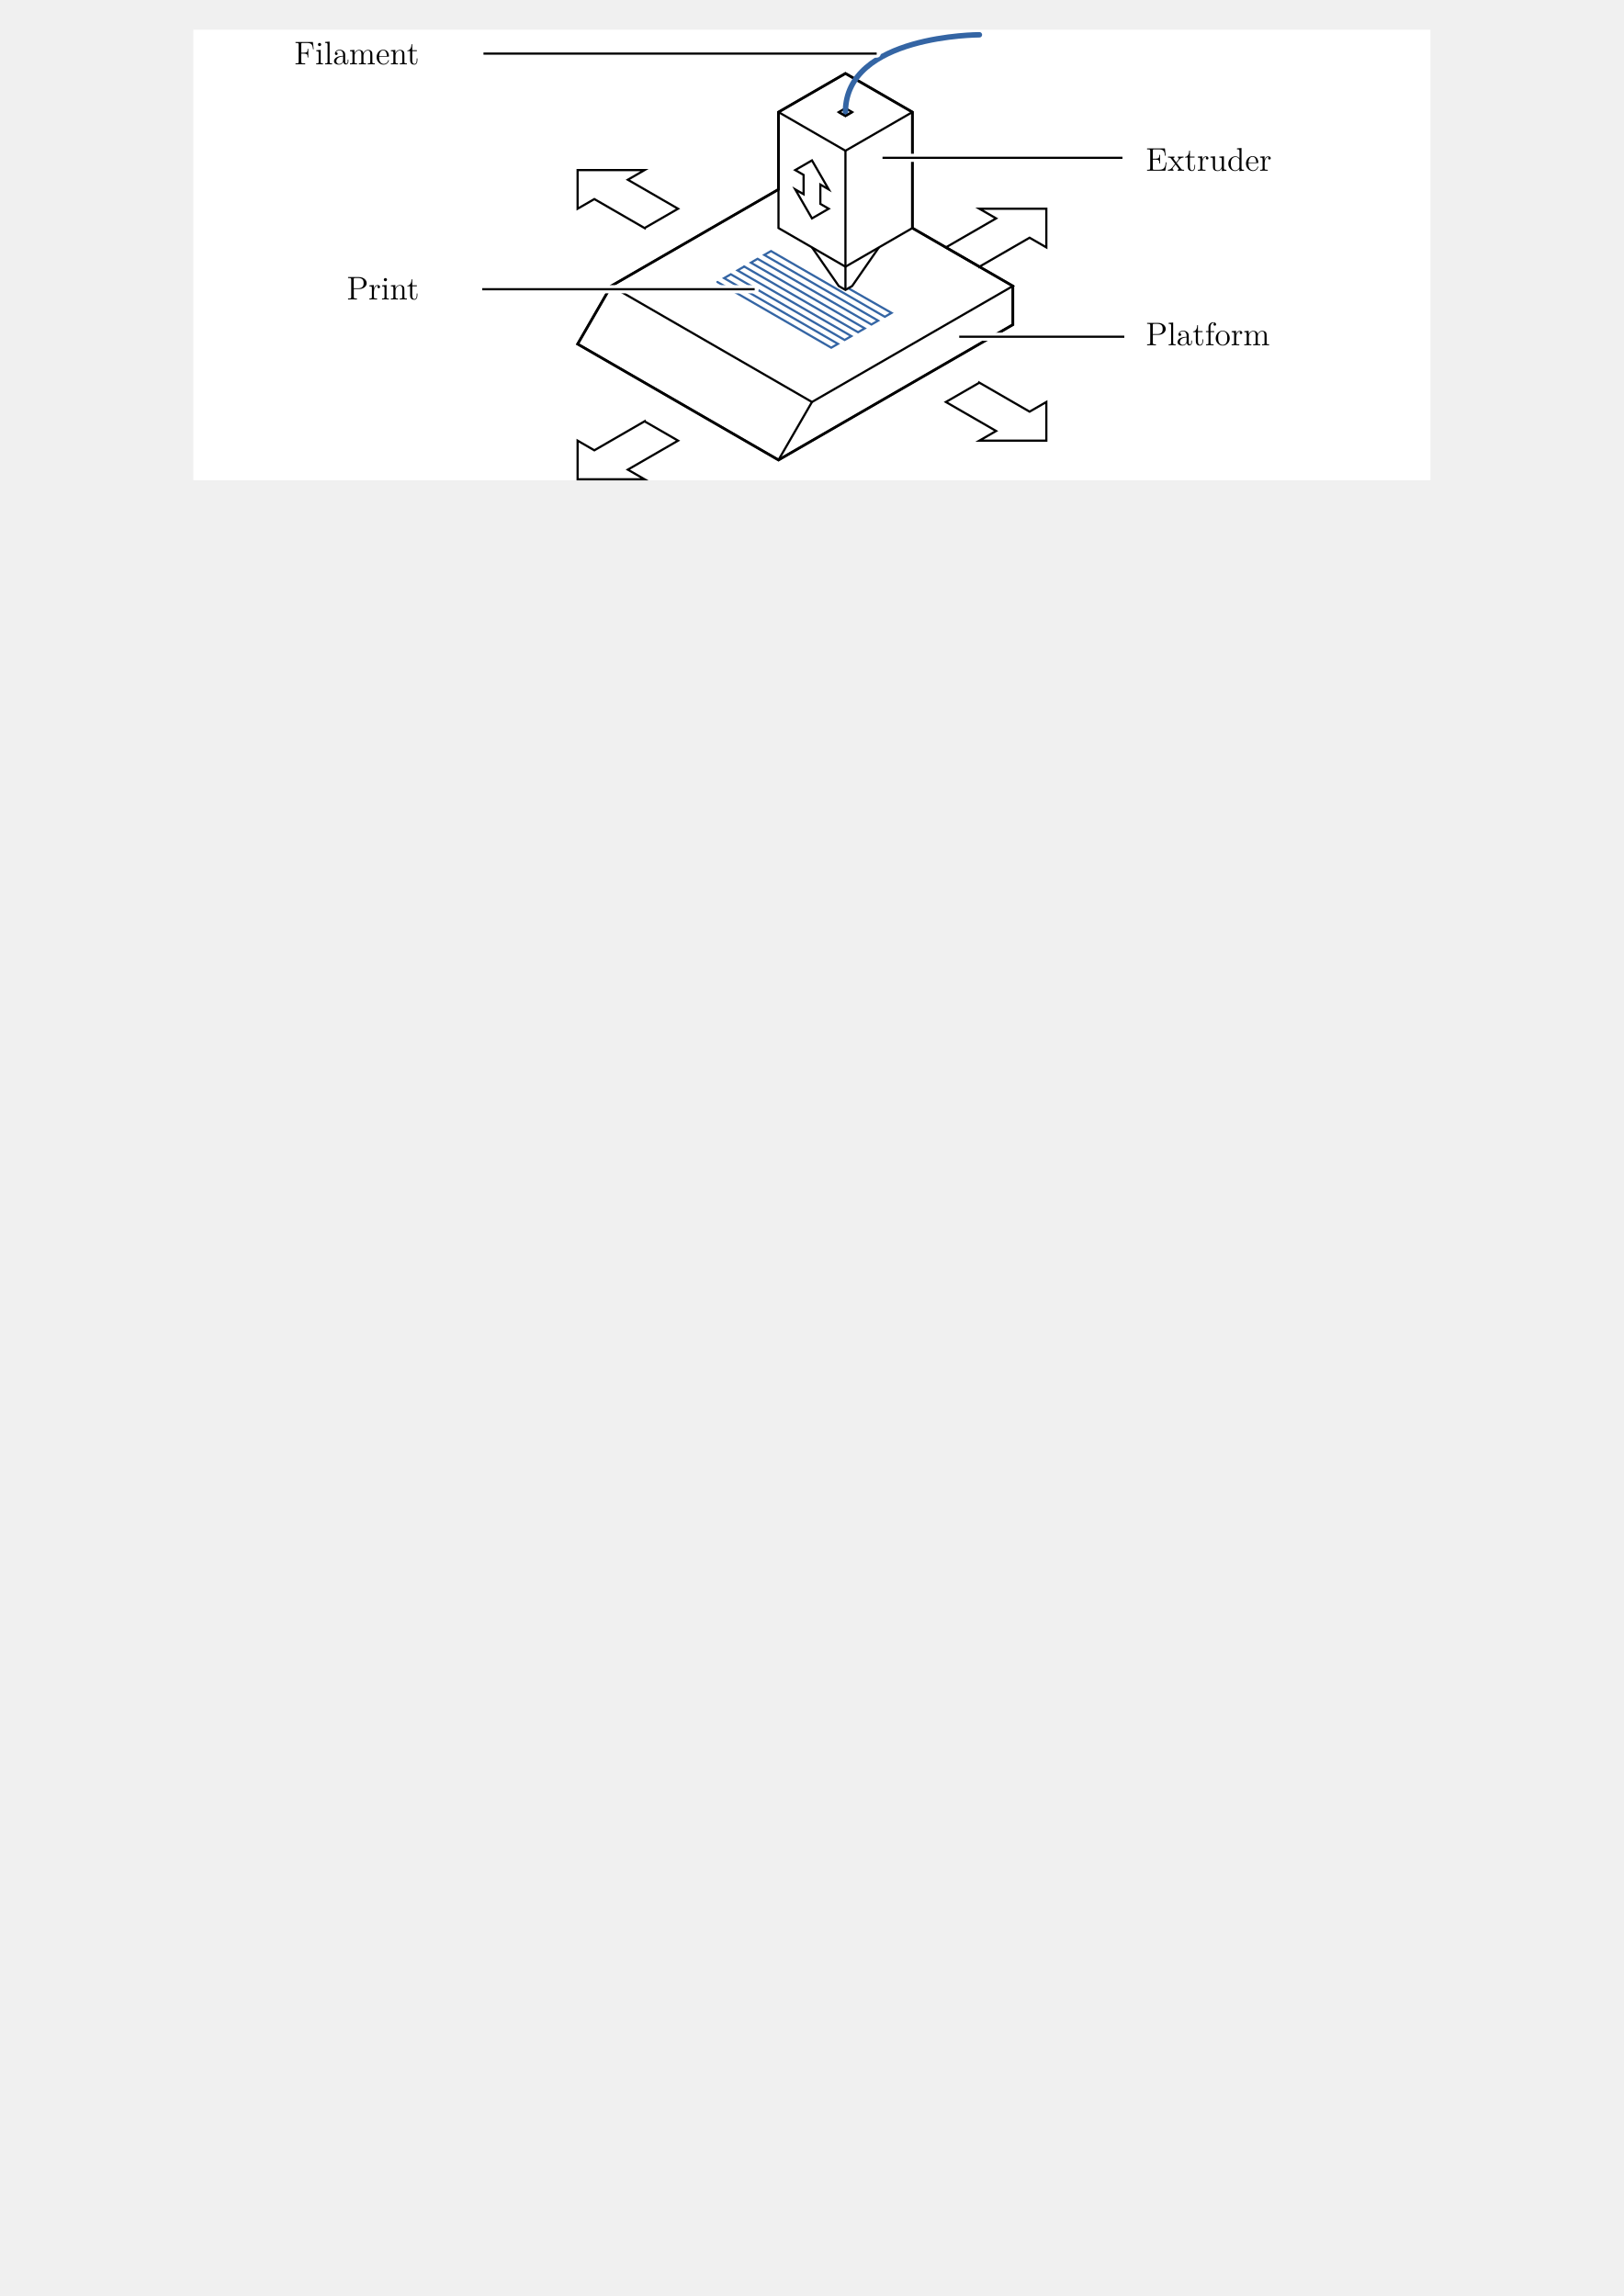
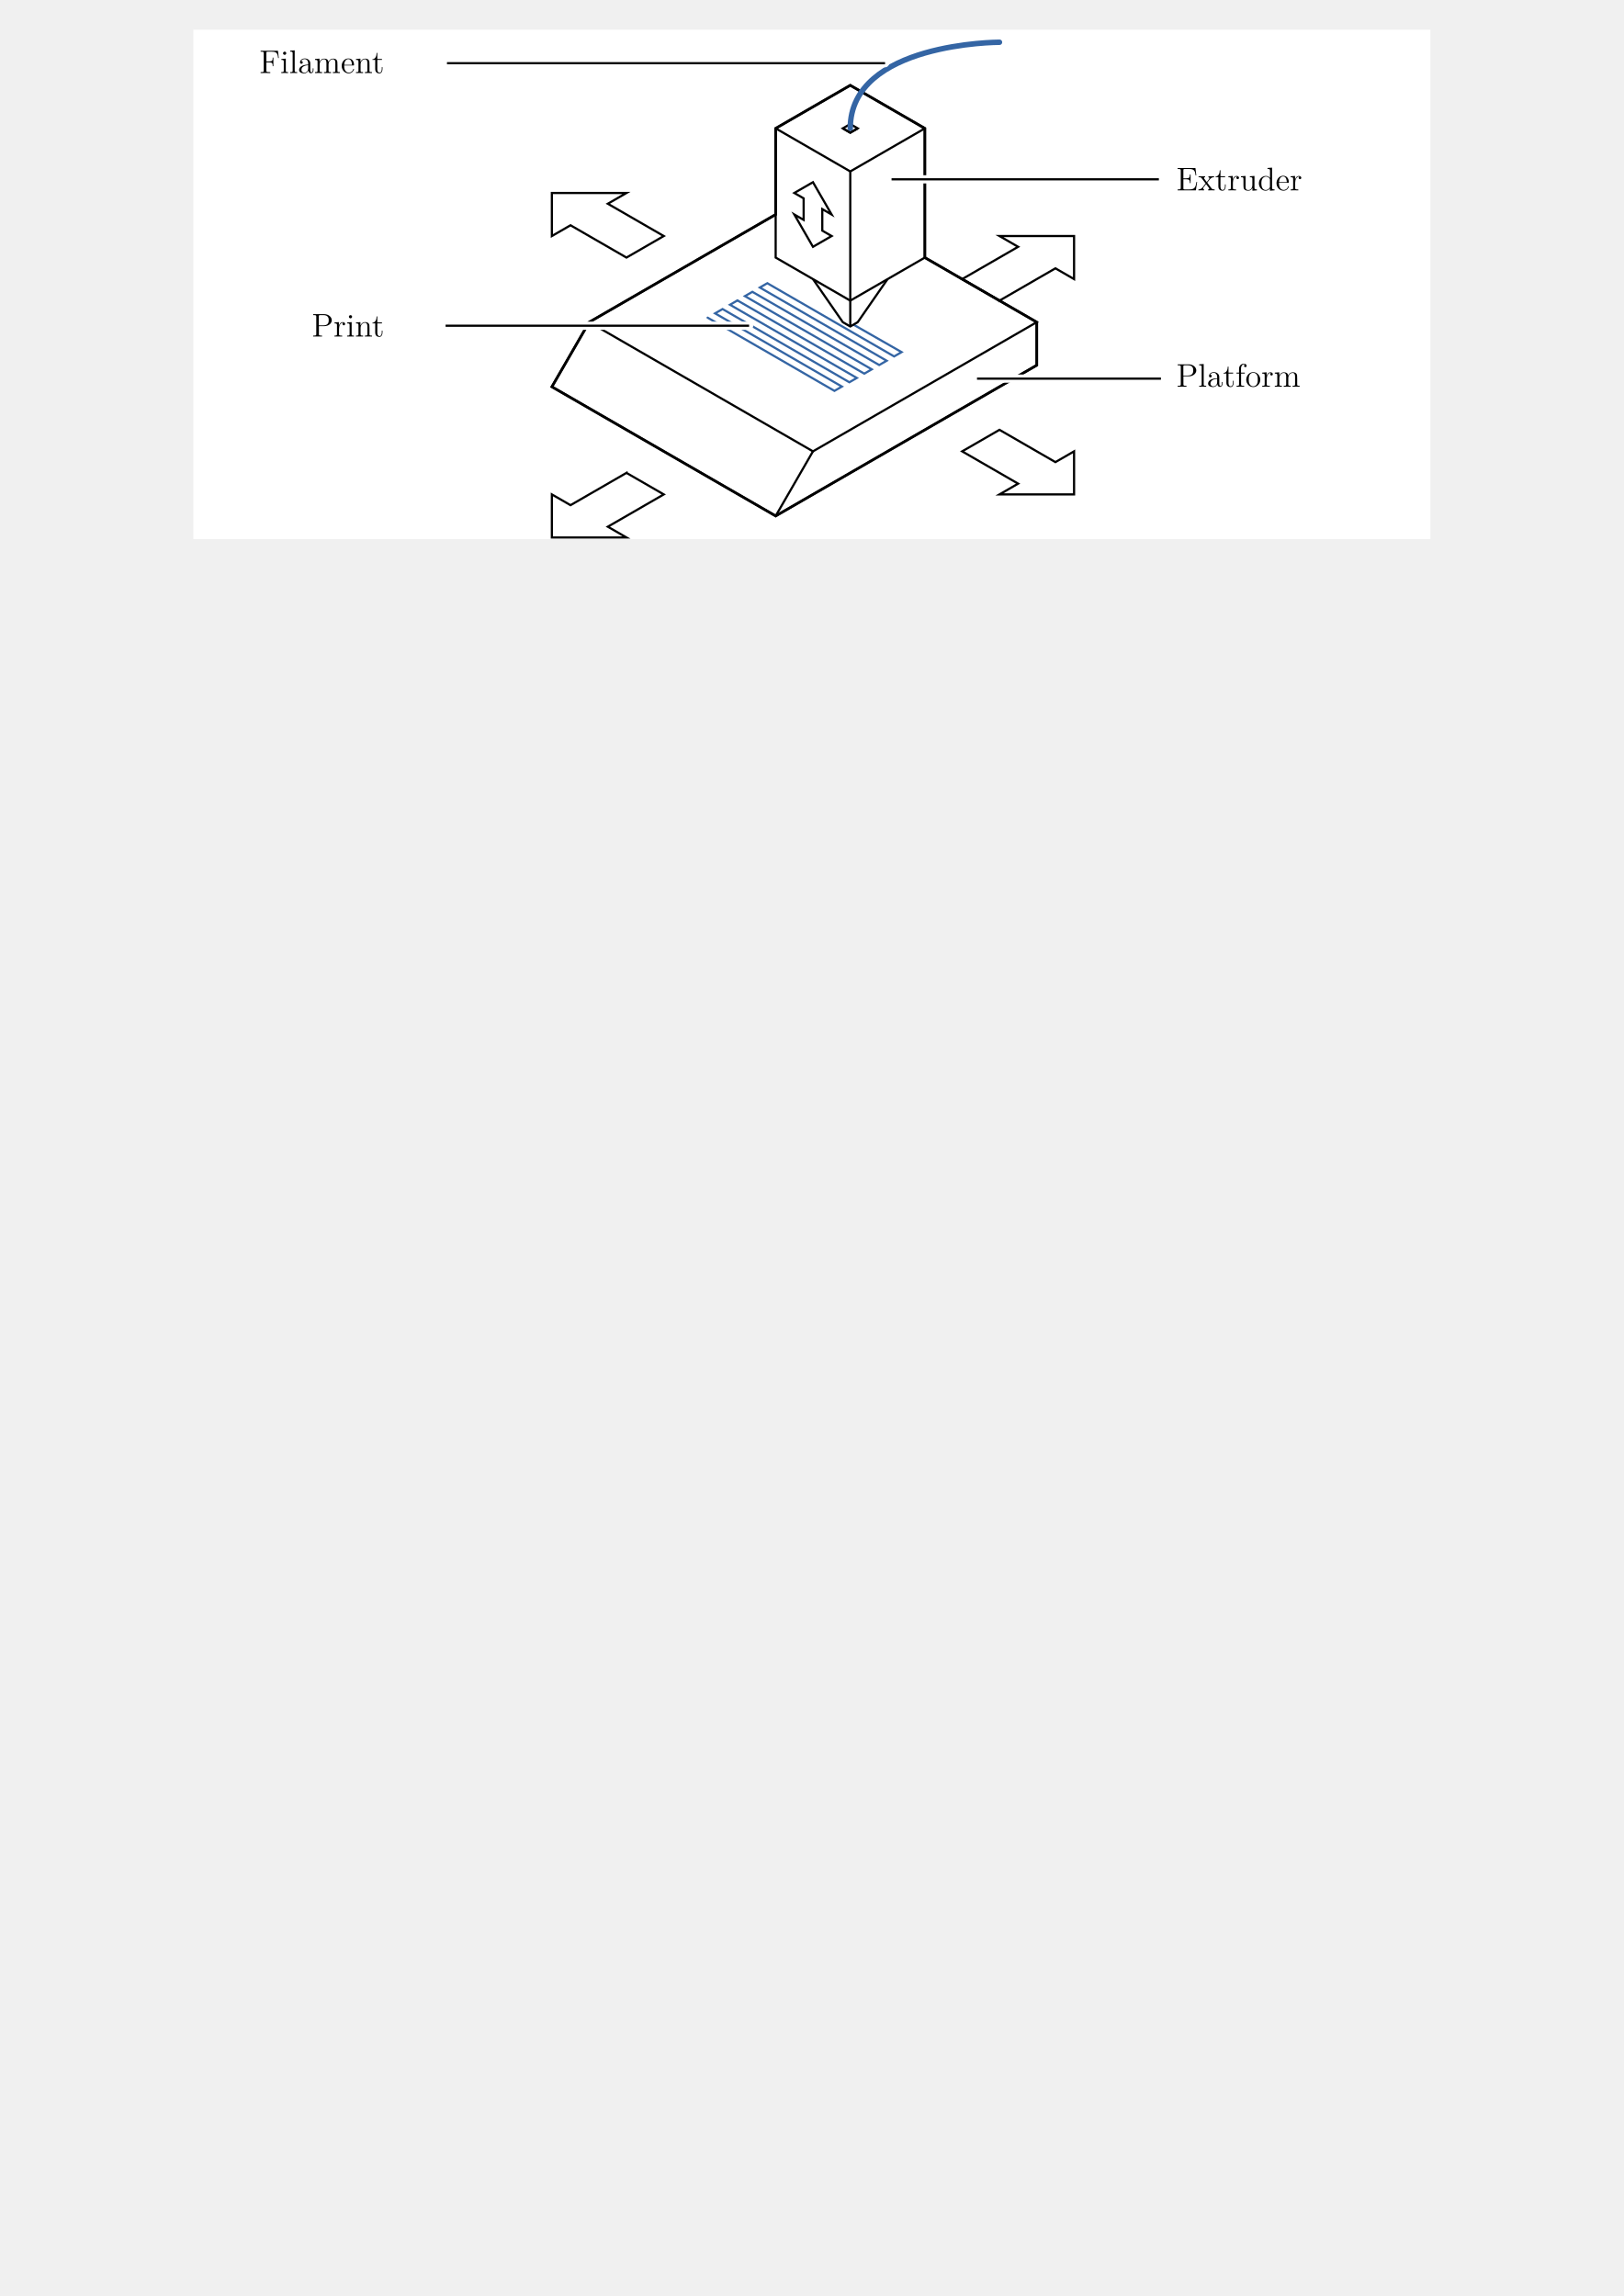
<svg xmlns="http://www.w3.org/2000/svg" version="1.1" id="svg2" height="1052.362" width="744.094">
  <defs id="defs4">
    <marker orient="auto" refY="0.0" refX="0.0" id="Arrow2Mend" style="overflow:visible;">
      <path id="path7547" style="font-size:12.0;fill-rule:evenodd;stroke-width:0.625;stroke-linejoin:round;" d="M 8.719,4.034 L -2.207,0.016 L 8.719,-4.002 C 6.973,-1.63 6.983,1.616 8.719,4.034 z " transform="scale(0.6) rotate(180) translate(0,0)" />
    </marker>
    <marker style="overflow:visible;" id="Arrow2Send" refX="0.0" refY="0.0" orient="auto">
      <path transform="scale(0.3) rotate(180) translate(-2.3,0)" d="M 8.719,4.034 L -2.207,0.016 L 8.719,-4.002 C 6.973,-1.63 6.983,1.616 8.719,4.034 z " style="font-size:12.0;fill-rule:evenodd;stroke-width:0.625;stroke-linejoin:round;" id="path4346" />
    </marker>
    <marker style="overflow:visible" id="TriangleInL" refX="0.0" refY="0.0" orient="auto">
      <path transform="scale(-0.8)" style="fill-rule:evenodd;stroke:#000000;stroke-width:1.0pt;marker-start:none" d="M 5.77,0.0 L -2.88,5.0 L -2.88,-5.0 L 5.77,0.0 z " id="path4447" />
    </marker>
    <marker style="overflow:visible" id="TriangleInM" refX="0.0" refY="0.0" orient="auto">
      <path transform="scale(-0.4)" style="fill-rule:evenodd;stroke:#000000;stroke-width:1.0pt;marker-start:none" d="M 5.77,0.0 L -2.88,5.0 L -2.88,-5.0 L 5.77,0.0 z " id="path4450" />
    </marker>
    <marker style="overflow:visible" id="Arrow2Mstart" refX="0.0" refY="0.0" orient="auto">
      <path transform="scale(0.6) translate(0,0)" d="M 8.719,4.034 L -2.207,0.016 L 8.719,-4.002 C 6.973,-1.63 6.983,1.616 8.719,4.034 z " style="font-size:12.0;fill-rule:evenodd;stroke-width:0.625;stroke-linejoin:round" id="path4337" />
    </marker>
    <marker style="overflow:visible" id="Arrow1Sstart" refX="0.0" refY="0.0" orient="auto">
      <path transform="scale(0.2) translate(6,0)" style="fill-rule:evenodd;stroke:#000000;stroke-width:1.0pt;marker-start:none" d="M 0.0,0.0 L 5.0,-5.0 L -12.5,0.0 L 5.0,5.0 L 0.0,0.0 z " id="path4325" />
    </marker>
    <marker orient="auto" refY="0.0" refX="0.0" id="Arrow1Mend" style="overflow:visible;">
      <path id="path4322" d="M 0.0,0.0 L 5.0,-5.0 L -12.5,0.0 L 5.0,5.0 L 0.0,0.0 z " style="fill-rule:evenodd;stroke:#000000;stroke-width:1.0pt;marker-start:none;" transform="scale(0.4) rotate(180) translate(10,0)" />
    </marker>
    <marker orient="auto" refY="0.0" refX="0.0" id="Arrow1Mstart" style="overflow:visible">
      <path id="path4319" d="M 0.0,0.0 L 5.0,-5.0 L -12.5,0.0 L 5.0,5.0 L 0.0,0.0 z " style="fill-rule:evenodd;stroke:#000000;stroke-width:1.0pt;marker-start:none" transform="scale(0.4) translate(10,0)" />
    </marker>
    <marker orient="auto" refY="0.0" refX="0.0" id="Arrow1Lend" style="overflow:visible;">
      <path id="path4316" d="M 0.0,0.0 L 5.0,-5.0 L -12.5,0.0 L 5.0,5.0 L 0.0,0.0 z " style="fill-rule:evenodd;stroke:#000000;stroke-width:1.0pt;marker-start:none;" transform="scale(0.8) rotate(180) translate(12.5,0)" />
    </marker>
    <clipPath clipPathUnits="userSpaceOnUse" id="clipPath32895">
      <path d="m 271.08,419.72 254.64,0 0,256.68 -254.64,0 0,-256.68 z" id="path32897" />
    </clipPath>
    <clipPath clipPathUnits="userSpaceOnUse" id="clipPath32885">
      <path d="m 271.08,676.4 254.64,0 0,-256.68 -254.64,0" id="path32887" />
    </clipPath>
    <clipPath clipPathUnits="userSpaceOnUse" id="clipPath32063">
      <path d="m 57.36,791.122 0,-28.442 129.286,0 0,28.442" id="path32065" />
    </clipPath>
    <clipPath clipPathUnits="userSpaceOnUse" id="clipPath32055">
      <path d="m 57.36,791.72 129.96,0 0,-29.04 -129.96,0" id="path32057" />
    </clipPath>
    <marker style="overflow:visible" id="Arrow2Send-9" refX="0" refY="0" orient="auto">
      <path transform="matrix(-0.3,0,0,-0.3,0.69,0)" d="M 8.719,4.034 -2.207,0.016 8.719,-4.002 c -1.745,2.372 -1.735,5.617 -6e-7,8.035 z" style="font-size:12px;fill-rule:evenodd;stroke-width:0.625;stroke-linejoin:round" id="path4346-2" />
    </marker>
  </defs>
  <g id="layer1" transform="translate(0,-2.5390623e-6)">
-     <rect style="fill:#ffffff;fill-opacity:1;stroke:none" id="rect6194" width="566.929" height="206.475" x="88.583" y="13.622" />
+     <rect style="fill:#ffffff;fill-opacity:1;stroke:none" id="rect6194" width="566.929" height="233.475" x="88.583" y="13.622" />
    <g id="g12344" transform="translate(11.23827,-31.1127)" />
-     <text xml:space="preserve" style="font-size:13px;font-style:normal;font-variant:normal;font-weight:normal;font-stretch:normal;text-align:start;line-height:125%;text-anchor:start;fill:#000000;fill-opacity:1;stroke:none;font-family:LMRoman12;-inkscape-font-specification:LMRoman12" x="525.359" y="78.207" id="text7947" transform="scale(0.999427,1.000573)">
-       <tspan x="525.359" y="78.207" style="font-size:15px;font-style:normal;font-variant:normal;font-weight:normal;font-stretch:normal;text-align:start;line-height:125%;writing-mode:lr-tb;text-anchor:start;font-family:LMRoman12;-inkscape-font-specification:LMRoman12" id="tspan7949">Extruder</tspan>
+     <text xml:space="preserve" style="font-size:13px;font-style:normal;font-variant:normal;font-weight:normal;font-stretch:normal;text-align:start;line-height:125%;text-anchor:start;fill:#000000;fill-opacity:1;stroke:none;font-family:LMRoman12;-inkscape-font-specification:LMRoman12" x="539.367" y="87.202" id="text7947" transform="scale(0.999427,1.000573)">
+       <tspan x="539.367" y="87.202" style="font-size:15px;font-style:normal;font-variant:normal;font-weight:normal;font-stretch:normal;text-align:start;line-height:125%;writing-mode:lr-tb;text-anchor:start;font-family:LMRoman12;-inkscape-font-specification:LMRoman12" id="tspan7949">Extruder</tspan>
    </text>
-     <g id="g5043" transform="translate(-26.81489,-35.43306)">
-       <g style="fill:#ffffff;fill-opacity:1;stroke:#000000;stroke-opacity:1" id="g4988">
-         <path style="fill:#ffffff;fill-opacity:1;stroke:#000000;stroke-width:1px;stroke-linecap:butt;stroke-linejoin:miter;stroke-opacity:1" d="m 475.632,210.827 -15.343,8.858 23.014,13.287 -7.671,4.429 30.686,0 0,-17.717 -7.671,4.429 -23.014,-13.287 z" id="path4914" />
-         <path id="path4916" d="m 322.202,139.961 15.343,-8.858 -23.014,-13.287 7.671,-4.429 -30.686,0 0,17.717 7.671,-4.429 23.014,13.287 z" style="fill:#ffffff;fill-opacity:1;stroke:#000000;stroke-width:1px;stroke-linecap:butt;stroke-linejoin:miter;stroke-opacity:1" />
-         <path style="fill:#ffffff;fill-opacity:1;stroke:#000000;stroke-width:1px;stroke-linecap:butt;stroke-linejoin:miter;stroke-opacity:1" d="m 322.202,228.543 15.343,8.858 -23.014,13.287 7.671,4.429 -30.686,0 0,-17.717 7.671,4.429 23.014,-13.287 z" id="path4918" />
-         <path id="path4920" d="m 475.632,157.677 -15.343,-8.858 23.014,-13.287 -7.671,-4.429 30.686,0 0,17.717 -7.671,-4.429 -23.014,13.287 z" style="fill:#ffffff;fill-opacity:1;stroke:#000000;stroke-width:1px;stroke-linecap:butt;stroke-linejoin:miter;stroke-opacity:1" />
+     <g id="g5043" transform="matrix(1.114092,0,0,1.114092,-71.87263,-37.87463)">
+       <g style="fill:#ffffff;fill-opacity:1;stroke:#000000;stroke-width:0.898;stroke-opacity:1" id="g4988">
+         <path style="fill:#ffffff;fill-opacity:1;stroke:#000000;stroke-width:0.898px;stroke-linecap:butt;stroke-linejoin:miter;stroke-opacity:1" d="m 475.632,210.827 -15.343,8.858 23.014,13.287 -7.671,4.429 30.686,0 0,-17.717 -7.671,4.429 -23.014,-13.287 z" id="path4914" />
+         <path id="path4916" d="m 322.202,139.961 15.343,-8.858 -23.014,-13.287 7.671,-4.429 -30.686,0 0,17.717 7.671,-4.429 23.014,13.287 z" style="fill:#ffffff;fill-opacity:1;stroke:#000000;stroke-width:0.898px;stroke-linecap:butt;stroke-linejoin:miter;stroke-opacity:1" />
+         <path style="fill:#ffffff;fill-opacity:1;stroke:#000000;stroke-width:0.898px;stroke-linecap:butt;stroke-linejoin:miter;stroke-opacity:1" d="m 322.202,228.543 15.343,8.858 -23.014,13.287 7.671,4.429 -30.686,0 0,-17.717 7.671,4.429 23.014,-13.287 z" id="path4918" />
+         <path id="path4920" d="m 475.632,157.677 -15.343,-8.858 23.014,-13.287 -7.671,-4.429 30.686,0 0,17.717 -7.671,-4.429 -23.014,13.287 z" style="fill:#ffffff;fill-opacity:1;stroke:#000000;stroke-width:0.898px;stroke-linecap:butt;stroke-linejoin:miter;stroke-opacity:1" />
      </g>
-       <g transform="translate(-0.3695567,-1.851017)" style="stroke:#3465a4" id="g4910">
-         <path style="fill:none;stroke:#3465a4;stroke-width:0.999;stroke-linecap:round;stroke-linejoin:miter;stroke-miterlimit:4;stroke-opacity:1;stroke-dasharray:none" d="m 414.63,168.655 21.111,12.053 -3.069,1.772 -52.166,-30.118 -3.069,1.772 52.166,30.118 -3.069,1.772 -52.166,-30.118 -3.069,1.772 52.166,30.118 -3.069,1.772 -52.166,-30.118" id="path4906" transform="translate(0,2.5390623e-6)" />
-         <path id="path4908" d="m 368.231,159.449 -3.069,1.772 52.166,30.118 -3.069,1.772 -52.166,-30.118 -3.069,1.772 52.166,30.118 -3.069,1.772 -52.166,-30.118" style="fill:none;stroke:#3465a4;stroke-width:0.999;stroke-linecap:round;stroke-linejoin:miter;stroke-miterlimit:4;stroke-opacity:1;stroke-dasharray:none" />
+       <g transform="translate(-0.3695567,-1.851017)" style="stroke:#3465a4;stroke-width:0.898" id="g4910">
+         <path style="fill:none;stroke:#3465a4;stroke-width:0.897;stroke-linecap:round;stroke-linejoin:miter;stroke-miterlimit:4;stroke-opacity:1;stroke-dasharray:none" d="m 414.63,168.655 21.111,12.053 -3.069,1.772 -52.166,-30.118 -3.069,1.772 52.166,30.118 -3.069,1.772 -52.166,-30.118 -3.069,1.772 52.166,30.118 -3.069,1.772 -52.166,-30.118" id="path4906" transform="translate(0,2.5390623e-6)" />
+         <path id="path4908" d="m 368.231,159.449 -3.069,1.772 52.166,30.118 -3.069,1.772 -52.166,-30.118 -3.069,1.772 52.166,30.118 -3.069,1.772 -52.166,-30.118" style="fill:none;stroke:#3465a4;stroke-width:0.897;stroke-linecap:round;stroke-linejoin:miter;stroke-miterlimit:4;stroke-opacity:1;stroke-dasharray:none" />
      </g>
-       <path id="path4044" d="m 306.859,166.535 92.058,53.15 92.058,-53.15 -92.058,-53.15 -92.058,53.15 z" style="fill:none;stroke:#000000;stroke-width:1px;stroke-linecap:butt;stroke-linejoin:miter;stroke-opacity:1" />
-       <path id="path4046" d="m 306.859,166.535 -15.343,26.575 92.058,53.15 15.343,-26.575" style="fill:none;stroke:#000000;stroke-width:1px;stroke-linecap:butt;stroke-linejoin:miter;stroke-opacity:1" />
-       <path id="path4048" d="m 383.574,246.26 107.401,-62.008 0,-17.717" style="fill:none;stroke:#000000;stroke-width:1px;stroke-linecap:butt;stroke-linejoin:miter;stroke-opacity:1" />
+       <path id="path4044" d="m 306.859,166.535 92.058,53.15 92.058,-53.15 -92.058,-53.15 -92.058,53.15 z" style="fill:none;stroke:#000000;stroke-width:0.898px;stroke-linecap:butt;stroke-linejoin:miter;stroke-opacity:1" />
+       <path id="path4046" d="m 306.859,166.535 -15.343,26.575 92.058,53.15 15.343,-26.575" style="fill:none;stroke:#000000;stroke-width:0.898px;stroke-linecap:butt;stroke-linejoin:miter;stroke-opacity:1" />
+       <path id="path4048" d="m 383.574,246.26 107.401,-62.008 0,-17.717" style="fill:none;stroke:#000000;stroke-width:0.898px;stroke-linecap:butt;stroke-linejoin:miter;stroke-opacity:1" />
      <g transform="translate(2.8105089e-6,-1.9461127e-6)" id="g4898">
        <g id="g4058" style="fill:#ffffff;fill-opacity:1">
-           <path id="path4056" d="m 398.917,148.819 12.274,17.717 3.069,1.772 3.069,-1.772 12.274,-17.717" style="fill:#ffffff;fill-opacity:1;stroke:#000000;stroke-width:1px;stroke-linecap:butt;stroke-linejoin:miter;stroke-opacity:1" />
-           <path id="path4050" d="m 383.574,86.811 0,53.15 30.686,17.717 30.686,-17.717 0,-53.15 -30.686,-17.717 -30.686,17.717 z" style="fill:#ffffff;fill-opacity:1;stroke:#000000;stroke-width:1px;stroke-linecap:butt;stroke-linejoin:miter;stroke-opacity:1" />
-           <path id="path4052" d="m 383.574,86.811 30.686,17.717 30.686,-17.717" style="fill:#ffffff;fill-opacity:1;stroke:#000000;stroke-width:1px;stroke-linecap:butt;stroke-linejoin:miter;stroke-opacity:1" />
-           <path id="path4054" d="m 414.26,104.528 1e-5,53.15" style="fill:#ffffff;fill-opacity:1;stroke:#000000;stroke-width:1px;stroke-linecap:butt;stroke-linejoin:miter;stroke-opacity:1" />
-           <path style="fill:none;stroke:#000000;stroke-width:1px;stroke-linecap:butt;stroke-linejoin:miter;stroke-opacity:1" d="m 414.26,168.307 0,-10.63" id="path4896" />
+           <path id="path4056" d="m 398.917,148.819 12.274,17.717 3.069,1.772 3.069,-1.772 12.274,-17.717" style="fill:#ffffff;fill-opacity:1;stroke:#000000;stroke-width:0.898px;stroke-linecap:butt;stroke-linejoin:miter;stroke-opacity:1" />
+           <path id="path4050" d="m 383.574,86.811 0,53.15 30.686,17.717 30.686,-17.717 0,-53.15 -30.686,-17.717 -30.686,17.717 z" style="fill:#ffffff;fill-opacity:1;stroke:#000000;stroke-width:0.898px;stroke-linecap:butt;stroke-linejoin:miter;stroke-opacity:1" />
+           <path id="path4052" d="m 383.574,86.811 30.686,17.717 30.686,-17.717" style="fill:#ffffff;fill-opacity:1;stroke:#000000;stroke-width:0.898px;stroke-linecap:butt;stroke-linejoin:miter;stroke-opacity:1" />
+           <path id="path4054" d="m 414.26,104.528 1e-5,53.15" style="fill:#ffffff;fill-opacity:1;stroke:#000000;stroke-width:0.898px;stroke-linecap:butt;stroke-linejoin:miter;stroke-opacity:1" />
+           <path style="fill:none;stroke:#000000;stroke-width:0.898px;stroke-linecap:butt;stroke-linejoin:miter;stroke-opacity:1" d="m 414.26,168.307 0,-10.63" id="path4896" />
        </g>
-         <path id="path4965" d="m 414.25,69.094 -30.688,17.719 0,35.438 -76.688,44.281 -15.344,26.594 92.043,53.135 107.401,-62.008 -0.006,-17.721 -46.031,-26.562 0,-53.156 L 414.25,69.094 z m 76.719,97.438 0,0 z" style="fill:none;stroke:#000000;stroke-width:1.25;stroke-linecap:butt;stroke-linejoin:miter;stroke-miterlimit:4;stroke-opacity:1;stroke-dasharray:none" />
+         <path id="path4965" d="m 414.25,69.094 -30.688,17.719 0,35.438 -76.688,44.281 -15.344,26.594 92.043,53.135 107.401,-62.008 -0.006,-17.721 -46.031,-26.562 0,-53.156 L 414.25,69.094 z m 76.719,97.438 0,0 z" style="fill:none;stroke:#000000;stroke-width:1.122;stroke-linecap:butt;stroke-linejoin:miter;stroke-miterlimit:4;stroke-opacity:1;stroke-dasharray:none" />
      </g>
-       <path id="path4922" d="m 411.192,86.811 3.069,-1.772 3.069,1.772 -3.069,1.772 -3.069,-1.772 z" style="fill:none;stroke:#000000;stroke-width:1px;stroke-linecap:butt;stroke-linejoin:miter;stroke-opacity:1" />
-       <path transform="translate(0,2.5390623e-6)" id="path4924" d="m 414.26,86.811 c 0,-35.433 61.372,-35.433 61.372,-35.433" style="fill:none;stroke:#3465a4;stroke-width:2.5;stroke-linecap:round;stroke-linejoin:miter;stroke-miterlimit:4;stroke-opacity:1;stroke-dasharray:none" />
-       <path style="fill:none;stroke:#000000;stroke-width:1px;stroke-linecap:butt;stroke-linejoin:miter;stroke-opacity:1" d="m 417.329,86.811 -3.069,1.772 -3.069,-1.772" id="path4926" />
-       <path style="fill:#ffffff;fill-opacity:1;stroke:#000000;stroke-width:1px;stroke-linecap:butt;stroke-linejoin:miter;stroke-opacity:1" d="m 398.917,108.952 -7.672,4.43 3.836,2.219 0.001,8.854 -3.836,-2.211 7.672,13.289 7.672,-4.43 -3.836,-2.219 -0.001,-8.854 3.836,2.211 -7.672,-13.289 z" id="path4983" />
+       <path id="path4922" d="m 411.192,86.811 3.069,-1.772 3.069,1.772 -3.069,1.772 -3.069,-1.772 z" style="fill:none;stroke:#000000;stroke-width:0.898px;stroke-linecap:butt;stroke-linejoin:miter;stroke-opacity:1" />
+       <path transform="translate(0,2.5390623e-6)" id="path4924" d="m 414.26,86.811 c 0,-35.433 61.372,-35.433 61.372,-35.433" style="fill:none;stroke:#3465a4;stroke-width:2.244;stroke-linecap:round;stroke-linejoin:miter;stroke-miterlimit:4;stroke-opacity:1;stroke-dasharray:none" />
+       <path style="fill:none;stroke:#000000;stroke-width:0.898px;stroke-linecap:butt;stroke-linejoin:miter;stroke-opacity:1" d="m 417.329,86.811 -3.069,1.772 -3.069,-1.772" id="path4926" />
+       <path style="fill:#ffffff;fill-opacity:1;stroke:#000000;stroke-width:0.898px;stroke-linecap:butt;stroke-linejoin:miter;stroke-opacity:1" d="m 398.917,108.952 -7.672,4.43 3.836,2.219 0.001,8.854 -3.836,-2.211 7.672,13.289 7.672,-4.43 -3.836,-2.219 -0.001,-8.854 3.836,2.211 -7.672,-13.289 z" id="path4983" />
    </g>
-     <text transform="scale(0.999427,1.000573)" id="text5017" y="158.161" x="525.359" style="font-size:13px;font-style:normal;font-variant:normal;font-weight:normal;font-stretch:normal;text-align:start;line-height:125%;text-anchor:start;fill:#000000;fill-opacity:1;stroke:none;font-family:LMRoman12;-inkscape-font-specification:LMRoman12" xml:space="preserve">
-       <tspan id="tspan5019" style="font-size:15px;font-style:normal;font-variant:normal;font-weight:normal;font-stretch:normal;text-align:start;line-height:125%;writing-mode:lr-tb;text-anchor:start;font-family:LMRoman12;-inkscape-font-specification:LMRoman12" y="158.161" x="525.359">Platform</tspan>
+     <text transform="scale(0.999427,1.000573)" id="text5017" y="177.15" x="539.367" style="font-size:13px;font-style:normal;font-variant:normal;font-weight:normal;font-stretch:normal;text-align:start;line-height:125%;text-anchor:start;fill:#000000;fill-opacity:1;stroke:none;font-family:LMRoman12;-inkscape-font-specification:LMRoman12" xml:space="preserve">
+       <tspan id="tspan5019" style="font-size:15px;font-style:normal;font-variant:normal;font-weight:normal;font-stretch:normal;text-align:start;line-height:125%;writing-mode:lr-tb;text-anchor:start;font-family:LMRoman12;-inkscape-font-specification:LMRoman12" y="177.15" x="539.367">Platform</tspan>
    </text>
-     <text transform="scale(0.999427,1.000573)" id="text5021" y="29.465" x="213.416" style="font-size:13px;font-style:normal;font-variant:normal;font-weight:normal;font-stretch:normal;text-align:end;line-height:125%;text-anchor:end;fill:#000000;fill-opacity:1;stroke:none;font-family:LMRoman12;-inkscape-font-specification:LMRoman12" xml:space="preserve">
-       <tspan id="tspan5023" style="font-size:15px;font-style:normal;font-variant:normal;font-weight:normal;font-stretch:normal;text-align:end;line-height:125%;writing-mode:lr-tb;text-anchor:end;font-family:LMRoman12;-inkscape-font-specification:LMRoman12" y="29.465" x="213.416">Filament</tspan>
+     <text transform="scale(0.999427,1.000573)" id="text5021" y="33.462" x="197.407" style="font-size:13px;font-style:normal;font-variant:normal;font-weight:normal;font-stretch:normal;text-align:end;line-height:125%;text-anchor:end;fill:#000000;fill-opacity:1;stroke:none;font-family:LMRoman12;-inkscape-font-specification:LMRoman12" xml:space="preserve">
+       <tspan id="tspan5023" style="font-size:15px;font-style:normal;font-variant:normal;font-weight:normal;font-stretch:normal;text-align:end;line-height:125%;writing-mode:lr-tb;text-anchor:end;font-family:LMRoman12;-inkscape-font-specification:LMRoman12" y="33.462" x="197.407">Filament</tspan>
    </text>
-     <text xml:space="preserve" style="font-size:13px;font-style:normal;font-variant:normal;font-weight:normal;font-stretch:normal;text-align:end;line-height:125%;text-anchor:end;fill:#000000;fill-opacity:1;stroke:none;font-family:LMRoman12;-inkscape-font-specification:LMRoman12" x="213.416" y="137.173" id="text5025" transform="scale(0.999427,1.000573)">
-       <tspan x="213.416" y="137.173" style="font-size:15px;font-style:normal;font-variant:normal;font-weight:normal;font-stretch:normal;text-align:end;line-height:125%;writing-mode:lr-tb;text-anchor:end;font-family:LMRoman12;-inkscape-font-specification:LMRoman12" id="tspan5027">Print</tspan>
+     <text xml:space="preserve" style="font-size:13px;font-style:normal;font-variant:normal;font-weight:normal;font-stretch:normal;text-align:end;line-height:125%;text-anchor:end;fill:#000000;fill-opacity:1;stroke:none;font-family:LMRoman12;-inkscape-font-specification:LMRoman12" x="197.407" y="154.164" id="text5025" transform="scale(0.999427,1.000573)">
+       <tspan x="197.407" y="154.164" style="font-size:15px;font-style:normal;font-variant:normal;font-weight:normal;font-stretch:normal;text-align:end;line-height:125%;writing-mode:lr-tb;text-anchor:end;font-family:LMRoman12;-inkscape-font-specification:LMRoman12" id="tspan5027">Print</tspan>
    </text>
-     <g id="g6204">
-       <path style="fill:none;stroke:#ffffff;stroke-width:3.75;stroke-linecap:round;stroke-linejoin:miter;stroke-miterlimit:4;stroke-opacity:1;stroke-dasharray:none" d="m 515.238,154.337 -75.66,0" id="path5074" />
-       <path id="path5072" d="m 515.238,154.337 -75.66,0" style="fill:none;stroke:#000000;stroke-width:1px;stroke-linecap:butt;stroke-linejoin:miter;stroke-opacity:1" />
-       <path id="path6170" d="m 514.388,72.337 -109.96,0" style="fill:none;stroke:#ffffff;stroke-width:3.75;stroke-linecap:round;stroke-linejoin:miter;stroke-miterlimit:4;stroke-opacity:1;stroke-dasharray:none" />
-       <path style="fill:none;stroke:#000000;stroke-width:1px;stroke-linecap:butt;stroke-linejoin:miter;stroke-opacity:1" d="m 514.388,72.337 -109.96,0" id="path6172" />
-       <path style="fill:none;stroke:#ffffff;stroke-width:3.75;stroke-linecap:round;stroke-linejoin:miter;stroke-miterlimit:4;stroke-opacity:1;stroke-dasharray:none" d="m 401.757,24.566 -180.199,0" id="path6176" />
-       <path id="path6178" d="m 401.757,24.566 -180.199,0" style="fill:none;stroke:#000000;stroke-width:1px;stroke-linecap:butt;stroke-linejoin:miter;stroke-opacity:1" />
-       <path id="path6190" d="m 345.833,132.566 -124.851,0" style="fill:none;stroke:#ffffff;stroke-width:3.75;stroke-linecap:round;stroke-linejoin:miter;stroke-miterlimit:4;stroke-opacity:1;stroke-dasharray:none" />
-       <path style="fill:none;stroke:#000000;stroke-width:1px;stroke-linecap:butt;stroke-linejoin:miter;stroke-opacity:1" d="m 345.833,132.566 -124.851,0" id="path6192" />
+     <g id="g6204" transform="matrix(1.114092,0,0,1.114092,-41.99838,1.601063)">
+       <path style="fill:none;stroke:#ffffff;stroke-width:3.366;stroke-linecap:round;stroke-linejoin:miter;stroke-miterlimit:4;stroke-opacity:1;stroke-dasharray:none" d="m 515.238,154.337 -75.66,0" id="path5074" />
+       <path id="path5072" d="m 515.238,154.337 -75.66,0" style="fill:none;stroke:#000000;stroke-width:0.898px;stroke-linecap:butt;stroke-linejoin:miter;stroke-opacity:1" />
+       <path id="path6170" d="m 514.388,72.337 -109.96,0" style="fill:none;stroke:#ffffff;stroke-width:3.366;stroke-linecap:round;stroke-linejoin:miter;stroke-miterlimit:4;stroke-opacity:1;stroke-dasharray:none" />
+       <path style="fill:none;stroke:#000000;stroke-width:0.898px;stroke-linecap:butt;stroke-linejoin:miter;stroke-opacity:1" d="m 514.388,72.337 -109.96,0" id="path6172" />
+       <path style="fill:none;stroke:#ffffff;stroke-width:3.366;stroke-linecap:round;stroke-linejoin:miter;stroke-miterlimit:4;stroke-opacity:1;stroke-dasharray:none" d="m 401.757,24.566 -180.199,0" id="path6176" />
+       <path id="path6178" d="m 401.757,24.566 -180.199,0" style="fill:none;stroke:#000000;stroke-width:0.898px;stroke-linecap:butt;stroke-linejoin:miter;stroke-opacity:1" />
+       <path id="path6190" d="m 345.833,132.566 -124.851,0" style="fill:none;stroke:#ffffff;stroke-width:3.366;stroke-linecap:round;stroke-linejoin:miter;stroke-miterlimit:4;stroke-opacity:1;stroke-dasharray:none" />
+       <path style="fill:none;stroke:#000000;stroke-width:0.898px;stroke-linecap:butt;stroke-linejoin:miter;stroke-opacity:1" d="m 345.833,132.566 -124.851,0" id="path6192" />
    </g>
  </g>
</svg>
